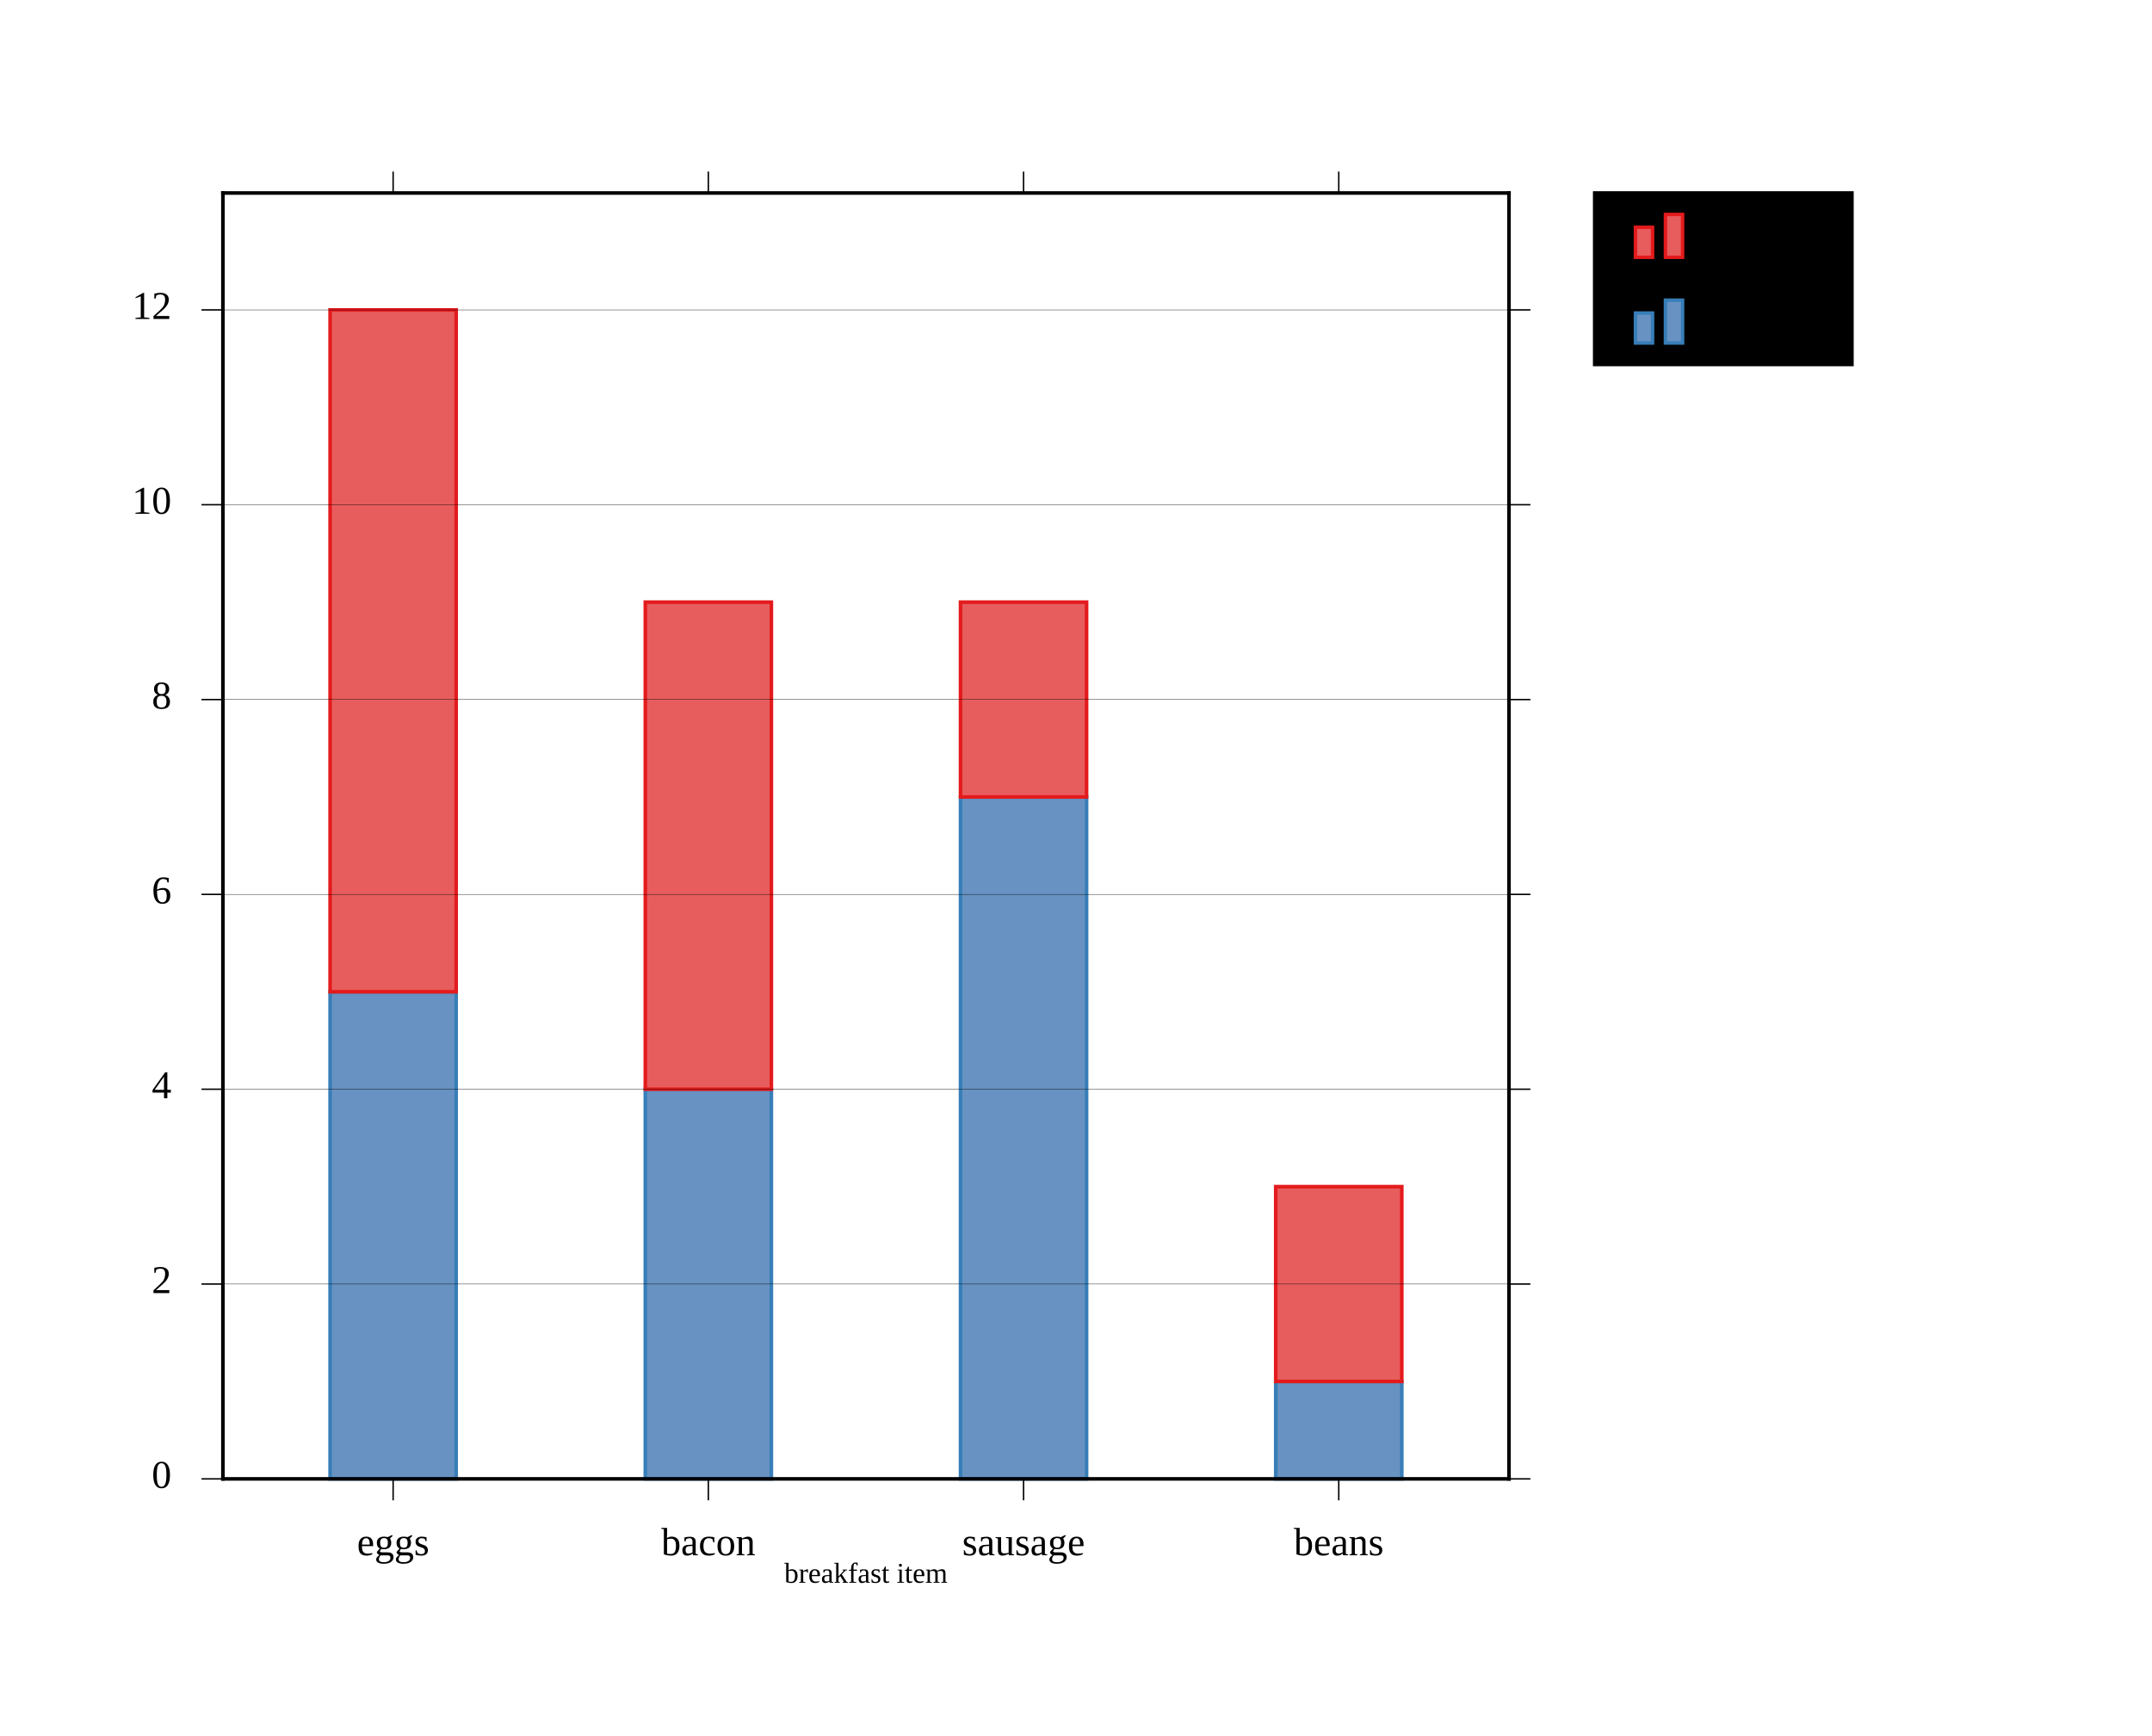
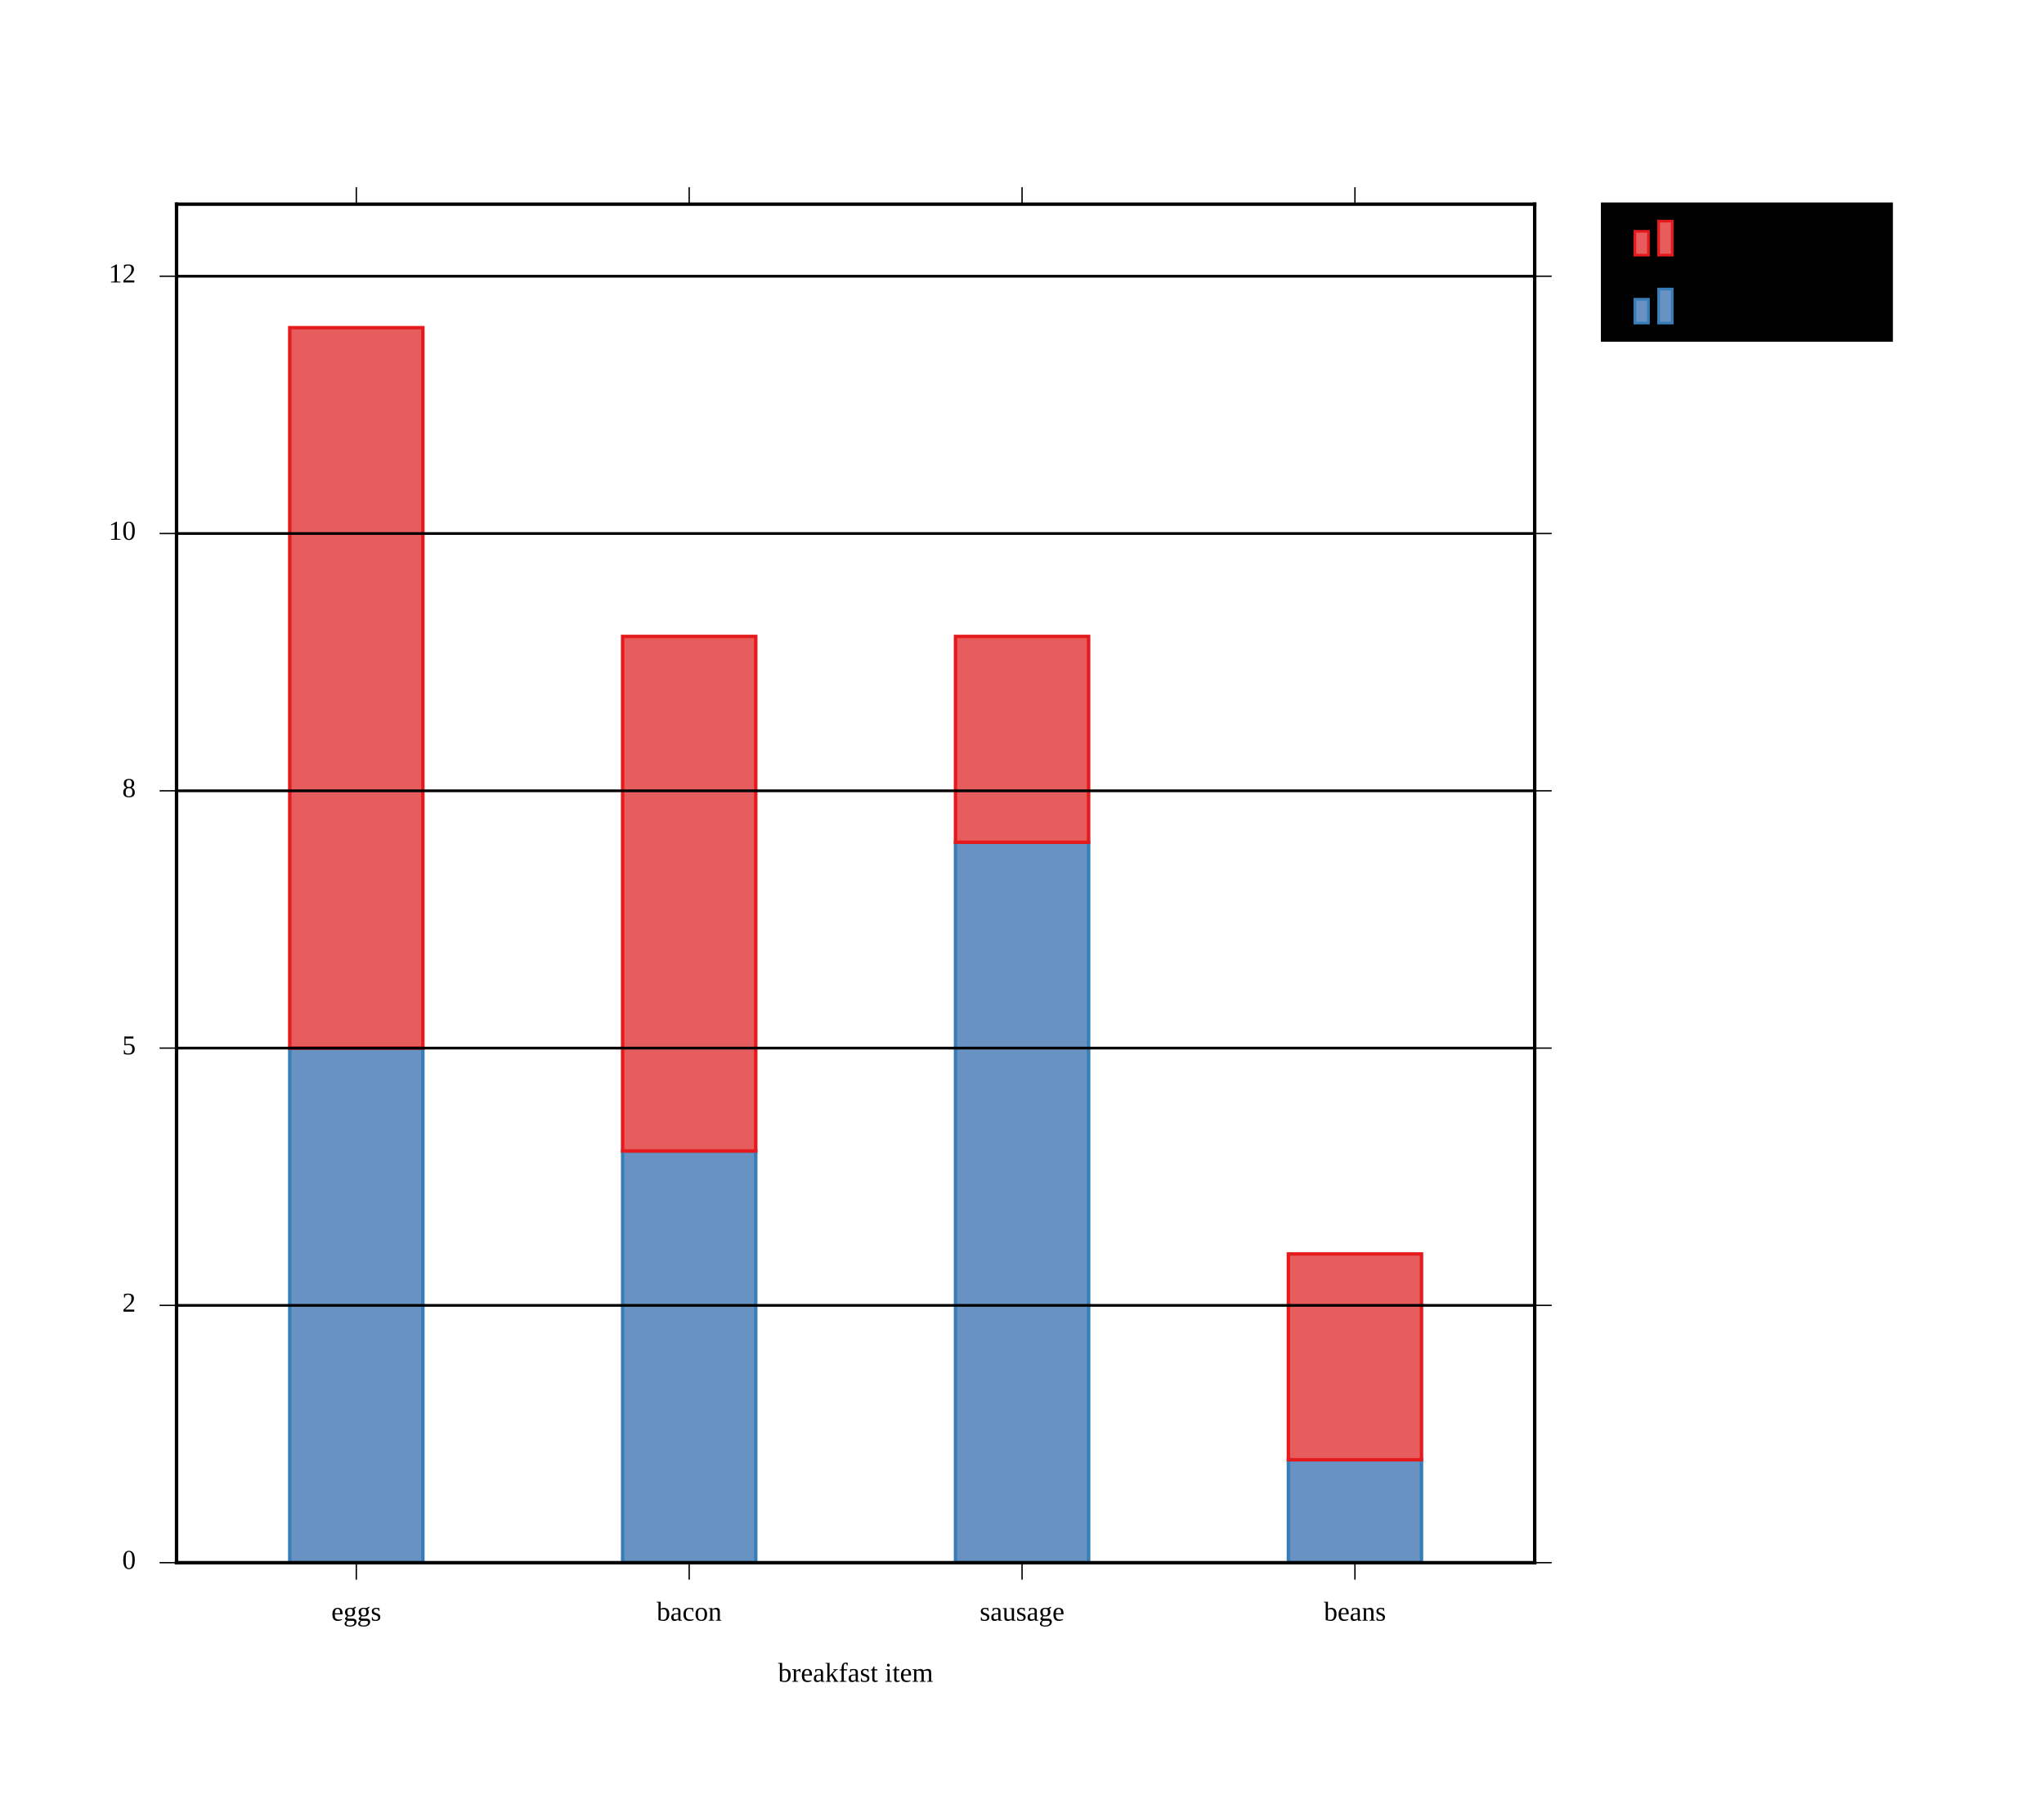
- <svg xmlns="http://www.w3.org/2000/svg" height="484.064" stroke-opacity="1" viewBox="0 0 600 484" font-size="1" width="600" stroke="rgb(0,0,0)" version="1.1">
+ <svg xmlns="http://www.w3.org/2000/svg" height="528.239" stroke-opacity="1" viewBox="0 0 600 528" font-size="1" width="600" stroke="rgb(0,0,0)" version="1.1">
  <defs />
  <g stroke-opacity="1.0" fill-opacity="1.0" stroke="rgb(55,126,184)" stroke-width="1.0" fill="rgb(103,146,193)">
-     <path d="M 355.683,412.351 h 35.154 v -27.164 h -35.154 Z" />
+     <defs>
+       <clipPath id="myClip1">
+         <path d="M 450.498,458.472 l -0,-398.671 h -398.671 l -0,398.671 Z" />
+       </clipPath>
+     </defs>
+     <g clip-path="url(#myClip1)">
+       <path d="M 378.19,458.472 h 39.085 v -30.202 h -39.085 Z" />
+     </g>
  </g>
  <g stroke-opacity="1.0" fill-opacity="1.0" stroke="rgb(55,126,184)" stroke-width="1.0" fill="rgb(103,146,193)">
-     <path d="M 267.799,412.351 h 35.154 v -190.149 h -35.154 Z" />
+     <defs>
+       <clipPath id="myClip2">
+         <path d="M 450.498,458.472 l -0,-398.671 h -398.671 l -0,398.671 Z" />
+       </clipPath>
+     </defs>
+     <g clip-path="url(#myClip2)">
+       <path d="M 280.477,458.472 h 39.085 v -211.417 h -39.085 Z" />
+     </g>
  </g>
  <g stroke-opacity="1.0" fill-opacity="1.0" stroke="rgb(55,126,184)" stroke-width="1.0" fill="rgb(103,146,193)">
-     <path d="M 179.916,412.351 h 35.154 v -108.656 h -35.154 Z" />
+     <defs>
+       <clipPath id="myClip3">
+         <path d="M 450.498,458.472 l -0,-398.671 h -398.671 l -0,398.671 Z" />
+       </clipPath>
+     </defs>
+     <g clip-path="url(#myClip3)">
+       <path d="M 182.763,458.472 h 39.085 v -120.809 h -39.085 Z" />
+     </g>
  </g>
  <g stroke-opacity="1.0" fill-opacity="1.0" stroke="rgb(55,126,184)" stroke-width="1.0" fill="rgb(103,146,193)">
-     <path d="M 92.032,412.351 h 35.154 v -135.82 h -35.154 Z" />
+     <defs>
+       <clipPath id="myClip4">
+         <path d="M 450.498,458.472 l -0,-398.671 h -398.671 l -0,398.671 Z" />
+       </clipPath>
+     </defs>
+     <g clip-path="url(#myClip4)">
+       <path d="M 85.05,458.472 h 39.085 v -151.012 h -39.085 Z" />
+     </g>
  </g>
  <g stroke-opacity="1.0" fill-opacity="1.0" stroke="rgb(228,26,28)" stroke-width="1.0" fill="rgb(231,93,93)">
-     <path d="M 355.683,385.187 h 35.154 v -54.328 h -35.154 Z" />
+     <defs>
+       <clipPath id="myClip5">
+         <path d="M 450.498,458.472 l -0,-398.671 h -398.671 l -0,398.671 Z" />
+       </clipPath>
+     </defs>
+     <g clip-path="url(#myClip5)">
+       <path d="M 378.19,428.269 h 39.085 v -60.405 h -39.085 Z" />
+     </g>
  </g>
  <g stroke-opacity="1.0" fill-opacity="1.0" stroke="rgb(228,26,28)" stroke-width="1.0" fill="rgb(231,93,93)">
-     <path d="M 267.799,222.202 h 35.154 v -54.328 h -35.154 Z" />
+     <defs>
+       <clipPath id="myClip6">
+         <path d="M 450.498,458.472 l -0,-398.671 h -398.671 l -0,398.671 Z" />
+       </clipPath>
+     </defs>
+     <g clip-path="url(#myClip6)">
+       <path d="M 280.477,247.055 h 39.085 v -60.405 h -39.085 Z" />
+     </g>
  </g>
  <g stroke-opacity="1.0" fill-opacity="1.0" stroke="rgb(228,26,28)" stroke-width="1.0" fill="rgb(231,93,93)">
-     <path d="M 179.916,303.694 h 35.154 v -135.82 h -35.154 Z" />
+     <defs>
+       <clipPath id="myClip7">
+         <path d="M 450.498,458.472 l -0,-398.671 h -398.671 l -0,398.671 Z" />
+       </clipPath>
+     </defs>
+     <g clip-path="url(#myClip7)">
+       <path d="M 182.763,337.662 h 39.085 v -151.012 h -39.085 Z" />
+     </g>
  </g>
  <g stroke-opacity="1.0" fill-opacity="1.0" stroke="rgb(228,26,28)" stroke-width="1.0" fill="rgb(231,93,93)">
-     <path d="M 92.032,276.53 h 35.154 v -190.149 h -35.154 Z" />
+     <defs>
+       <clipPath id="myClip8">
+         <path d="M 450.498,458.472 l -0,-398.671 h -398.671 l -0,398.671 Z" />
+       </clipPath>
+     </defs>
+     <g clip-path="url(#myClip8)">
+       <path d="M 85.05,307.46 h 39.085 v -211.417 h -39.085 Z" />
+     </g>
  </g>
-   <g stroke-width="0.1">
-     <path d="M 62.151,412.351 h 358.566 M 62.151,358.022 h 358.566 M 62.151,303.694 h 358.566 M 62.151,249.366 h 358.566 M 62.151,195.038 h 358.566 M 62.151,140.71 h 358.566 M 62.151,86.382 h 358.566 " />
+   <g stroke-width="0.8">
+     <path d="M 51.827,458.472 h 398.671 M 51.827,382.966 h 398.671 M 51.827,307.46 h 398.671 M 51.827,231.954 h 398.671 M 51.827,156.448 h 398.671 M 51.827,80.942 h 398.671 " />
  </g>
  <g stroke-linecap="square">
-     <path d="M 62.151,412.351 v -358.566 M 420.717,412.351 v -358.566 " />
+     <path d="M 51.827,458.472 v -398.671 M 450.498,458.472 v -398.671 " />
  </g>
  <g stroke-width="0.4">
-     <path d="M 420.717,412.351 h 5.976 M 420.717,358.022 h 5.976 M 420.717,303.694 h 5.976 M 420.717,249.366 h 5.976 M 420.717,195.038 h 5.976 M 420.717,140.71 h 5.976 M 420.717,86.382 h 5.976 " />
+     <path d="M 450.498,458.472 h 4.983 M 450.498,382.966 h 4.983 M 450.498,307.46 h 4.983 M 450.498,231.954 h 4.983 M 450.498,156.448 h 4.983 M 450.498,80.942 h 4.983 " />
  </g>
  <g stroke-width="0.4">
-     <path d="M 56.175,412.351 h 5.976 M 56.175,358.022 h 5.976 M 56.175,303.694 h 5.976 M 56.175,249.366 h 5.976 M 56.175,195.038 h 5.976 M 56.175,140.71 h 5.976 M 56.175,86.382 h 5.976 " />
+     <path d="M 46.844,458.472 h 4.983 M 46.844,382.966 h 4.983 M 46.844,307.46 h 4.983 M 46.844,231.954 h 4.983 M 46.844,156.448 h 4.983 M 46.844,80.942 h 4.983 " />
+   </g>
+   <g fill-opacity="1.0" font-size="8.0px" fill="rgb(0,0,0)">
+     <text dominant-baseline="middle" transform="matrix(1,0,0,1,39.8671,80.9423)" stroke="none" text-anchor="end">12</text>
+   </g>
+   <g fill-opacity="1.0" font-size="8.0px" fill="rgb(0,0,0)">
+     <text dominant-baseline="middle" transform="matrix(1,0,0,1,39.8671,156.4482)" stroke="none" text-anchor="end">10</text>
+   </g>
+   <g fill-opacity="1.0" font-size="8.0px" fill="rgb(0,0,0)">
+     <text dominant-baseline="middle" transform="matrix(1,0,0,1,39.8671,231.9541)" stroke="none" text-anchor="end">8</text>
+   </g>
+   <g fill-opacity="1.0" font-size="8.0px" fill="rgb(0,0,0)">
+     <text dominant-baseline="middle" transform="matrix(1,0,0,1,39.8671,307.46)" stroke="none" text-anchor="end">5</text>
+   </g>
+   <g fill-opacity="1.0" font-size="8.0px" fill="rgb(0,0,0)">
+     <text dominant-baseline="middle" transform="matrix(1,0,0,1,39.8671,382.9659)" stroke="none" text-anchor="end">2</text>
+   </g>
+   <g fill-opacity="1.0" font-size="8.0px" fill="rgb(0,0,0)">
+     <text dominant-baseline="middle" transform="matrix(1,0,0,1,39.8671,458.4718)" stroke="none" text-anchor="end">0</text>
+   </g>
+   <g stroke-linecap="square">
+     <path d="M 51.827,458.472 h 398.671 M 51.827,59.801 h 398.671 " />
+   </g>
+   <g stroke-width="0.4">
+     <path d="M 104.593,59.801 v -4.983 M 202.306,59.801 v -4.983 M 300.019,59.801 v -4.983 M 397.733,59.801 v -4.983 " />
+   </g>
+   <g stroke-width="0.4">
+     <path d="M 104.593,463.455 v -4.983 M 202.306,463.455 v -4.983 M 300.019,463.455 v -4.983 M 397.733,463.455 v -4.983 " />
+   </g>
+   <g fill-opacity="1.0" font-size="8.0px" fill="rgb(0,0,0)">
+     <text dominant-baseline="text-before-edge" transform="matrix(1,0,0,1,251.1628,488.3721)" stroke="none" text-anchor="middle">breakfast item</text>
+   </g>
+   <g fill-opacity="1.0" font-size="8.0px" fill="rgb(0,0,0)">
+     <text dominant-baseline="text-before-edge" transform="matrix(1,0,0,1,397.733,470.4319)" stroke="none" text-anchor="middle">beans</text>
+   </g>
+   <g fill-opacity="1.0" font-size="8.0px" fill="rgb(0,0,0)">
+     <text dominant-baseline="text-before-edge" transform="matrix(1,0,0,1,300.0195,470.4319)" stroke="none" text-anchor="middle">sausage</text>
+   </g>
+   <g fill-opacity="1.0" font-size="8.0px" fill="rgb(0,0,0)">
+     <text dominant-baseline="text-before-edge" transform="matrix(1,0,0,1,202.306,470.4319)" stroke="none" text-anchor="middle">bacon</text>
+   </g>
+   <g fill-opacity="1.0" font-size="8.0px" fill="rgb(0,0,0)">
+     <text dominant-baseline="text-before-edge" transform="matrix(1,0,0,1,104.5925,470.4319)" stroke="none" text-anchor="middle">eggs</text>
  </g>
  <g fill-opacity="1.0" font-size="11.0px" fill="rgb(0,0,0)">
-     <text dominant-baseline="middle" transform="matrix(1,0,0,1,47.8088,86.3817)" stroke="none" text-anchor="end">12</text>
+     <text dominant-baseline="text-after-edge" transform="matrix(1,0,0,1,251.1628,39.8671)" stroke="none" text-anchor="middle" />
  </g>
-   <g fill-opacity="1.0" font-size="11.0px" fill="rgb(0,0,0)">
-     <text dominant-baseline="middle" transform="matrix(1,0,0,1,47.8088,140.7099)" stroke="none" text-anchor="end">10</text>
-   </g>
-   <g fill-opacity="1.0" font-size="11.0px" fill="rgb(0,0,0)">
-     <text dominant-baseline="middle" transform="matrix(1,0,0,1,47.8088,195.038)" stroke="none" text-anchor="end">8</text>
-   </g>
-   <g fill-opacity="1.0" font-size="11.0px" fill="rgb(0,0,0)">
-     <text dominant-baseline="middle" transform="matrix(1,0,0,1,47.8088,249.3662)" stroke="none" text-anchor="end">6</text>
-   </g>
-   <g fill-opacity="1.0" font-size="11.0px" fill="rgb(0,0,0)">
-     <text dominant-baseline="middle" transform="matrix(1,0,0,1,47.8088,303.6943)" stroke="none" text-anchor="end">4</text>
-   </g>
-   <g fill-opacity="1.0" font-size="11.0px" fill="rgb(0,0,0)">
-     <text dominant-baseline="middle" transform="matrix(1,0,0,1,47.8088,358.0225)" stroke="none" text-anchor="end">2</text>
-   </g>
-   <g fill-opacity="1.0" font-size="11.0px" fill="rgb(0,0,0)">
-     <text dominant-baseline="middle" transform="matrix(1,0,0,1,47.8088,412.3506)" stroke="none" text-anchor="end">0</text>
-   </g>
-   <g stroke-linecap="square">
-     <path d="M 62.151,412.351 h 358.566 M 62.151,53.785 h 358.566 " />
-   </g>
-   <g stroke-width="0.4">
-     <path d="M 109.609,53.785 v -5.976 M 197.492,53.785 v -5.976 M 285.376,53.785 v -5.976 M 373.26,53.785 v -5.976 " />
-   </g>
-   <g stroke-width="0.4">
-     <path d="M 109.609,418.327 v -5.976 M 197.492,418.327 v -5.976 M 285.376,418.327 v -5.976 M 373.26,418.327 v -5.976 " />
+   <g>
+     <path d="M 555.149,99.668 l -0,-39.867 h -84.718 l -0,39.867 Z" />
  </g>
  <g fill-opacity="1.0" font-size="8.0px" fill="rgb(0,0,0)">
-     <text dominant-baseline="text-before-edge" transform="matrix(1,0,0,1,241.4343,436.255)" stroke="none" text-anchor="middle">breakfast item</text>
+     <text dominant-baseline="middle" transform="matrix(1,0,0,1,500.3322,89.701)" stroke="none" text-anchor="start">boys</text>
  </g>
-   <g fill-opacity="1.0" font-size="11.0px" fill="rgb(0,0,0)">
-     <text dominant-baseline="text-before-edge" transform="matrix(1,0,0,1,373.2599,426.6932)" stroke="none" text-anchor="middle">beans</text>
+   <g stroke-opacity="1.0" fill-opacity="1.0" stroke="rgb(55,126,184)" stroke-width="0.797" fill="rgb(103,146,193)">
+     <path d="M 490.864,94.684 l -0,-9.967 h -3.987 l -0,9.967 Z" />
  </g>
-   <g fill-opacity="1.0" font-size="11.0px" fill="rgb(0,0,0)">
-     <text dominant-baseline="text-before-edge" transform="matrix(1,0,0,1,285.3761,426.6932)" stroke="none" text-anchor="middle">sausage</text>
-   </g>
-   <g fill-opacity="1.0" font-size="11.0px" fill="rgb(0,0,0)">
-     <text dominant-baseline="text-before-edge" transform="matrix(1,0,0,1,197.4924,426.6932)" stroke="none" text-anchor="middle">bacon</text>
-   </g>
-   <g fill-opacity="1.0" font-size="11.0px" fill="rgb(0,0,0)">
-     <text dominant-baseline="text-before-edge" transform="matrix(1,0,0,1,109.6086,426.6932)" stroke="none" text-anchor="middle">eggs</text>
-   </g>
-   <g>
-     <path d="M 516.335,101.594 l -0,-47.809 h -71.713 l -0,47.809 Z" />
+   <g stroke-opacity="1.0" fill-opacity="1.0" stroke="rgb(55,126,184)" stroke-width="0.797" fill="rgb(103,146,193)">
+     <path d="M 483.887,94.684 l -0,-6.977 h -3.987 l -0,6.977 Z" />
  </g>
  <g fill-opacity="1.0" font-size="8.0px" fill="rgb(0,0,0)">
-     <text dominant-baseline="middle" transform="matrix(1,0,0,1,480.4781,89.6414)" stroke="none" text-anchor="start">boys</text>
+     <text dominant-baseline="middle" transform="matrix(1,0,0,1,500.3322,69.7674)" stroke="none" text-anchor="start">girls</text>
  </g>
-   <g stroke-opacity="1.0" fill-opacity="1.0" stroke="rgb(55,126,184)" stroke-width="0.956" fill="rgb(103,146,193)">
-     <path d="M 469.123,95.618 l -0,-11.952 h -4.781 l -0,11.952 Z" />
+   <g stroke-opacity="1.0" fill-opacity="1.0" stroke="rgb(228,26,28)" stroke-width="0.797" fill="rgb(231,93,93)">
+     <path d="M 490.864,74.751 l -0,-9.967 h -3.987 l -0,9.967 Z" />
  </g>
-   <g stroke-opacity="1.0" fill-opacity="1.0" stroke="rgb(55,126,184)" stroke-width="0.956" fill="rgb(103,146,193)">
-     <path d="M 460.757,95.618 l -0,-8.367 h -4.781 l -0,8.367 Z" />
-   </g>
-   <g fill-opacity="1.0" font-size="8.0px" fill="rgb(0,0,0)">
-     <text dominant-baseline="middle" transform="matrix(1,0,0,1,480.4781,65.7371)" stroke="none" text-anchor="start">girls</text>
-   </g>
-   <g stroke-opacity="1.0" fill-opacity="1.0" stroke="rgb(228,26,28)" stroke-width="0.956" fill="rgb(231,93,93)">
-     <path d="M 469.123,71.713 l -0,-11.952 h -4.781 l -0,11.952 Z" />
-   </g>
-   <g stroke-opacity="1.0" fill-opacity="1.0" stroke="rgb(228,26,28)" stroke-width="0.956" fill="rgb(231,93,93)">
-     <path d="M 460.757,71.713 l -0,-8.367 h -4.781 l -0,8.367 Z" />
+   <g stroke-opacity="1.0" fill-opacity="1.0" stroke="rgb(228,26,28)" stroke-width="0.797" fill="rgb(231,93,93)">
+     <path d="M 483.887,74.751 l -0,-6.977 h -3.987 l -0,6.977 Z" />
  </g>
</svg>
